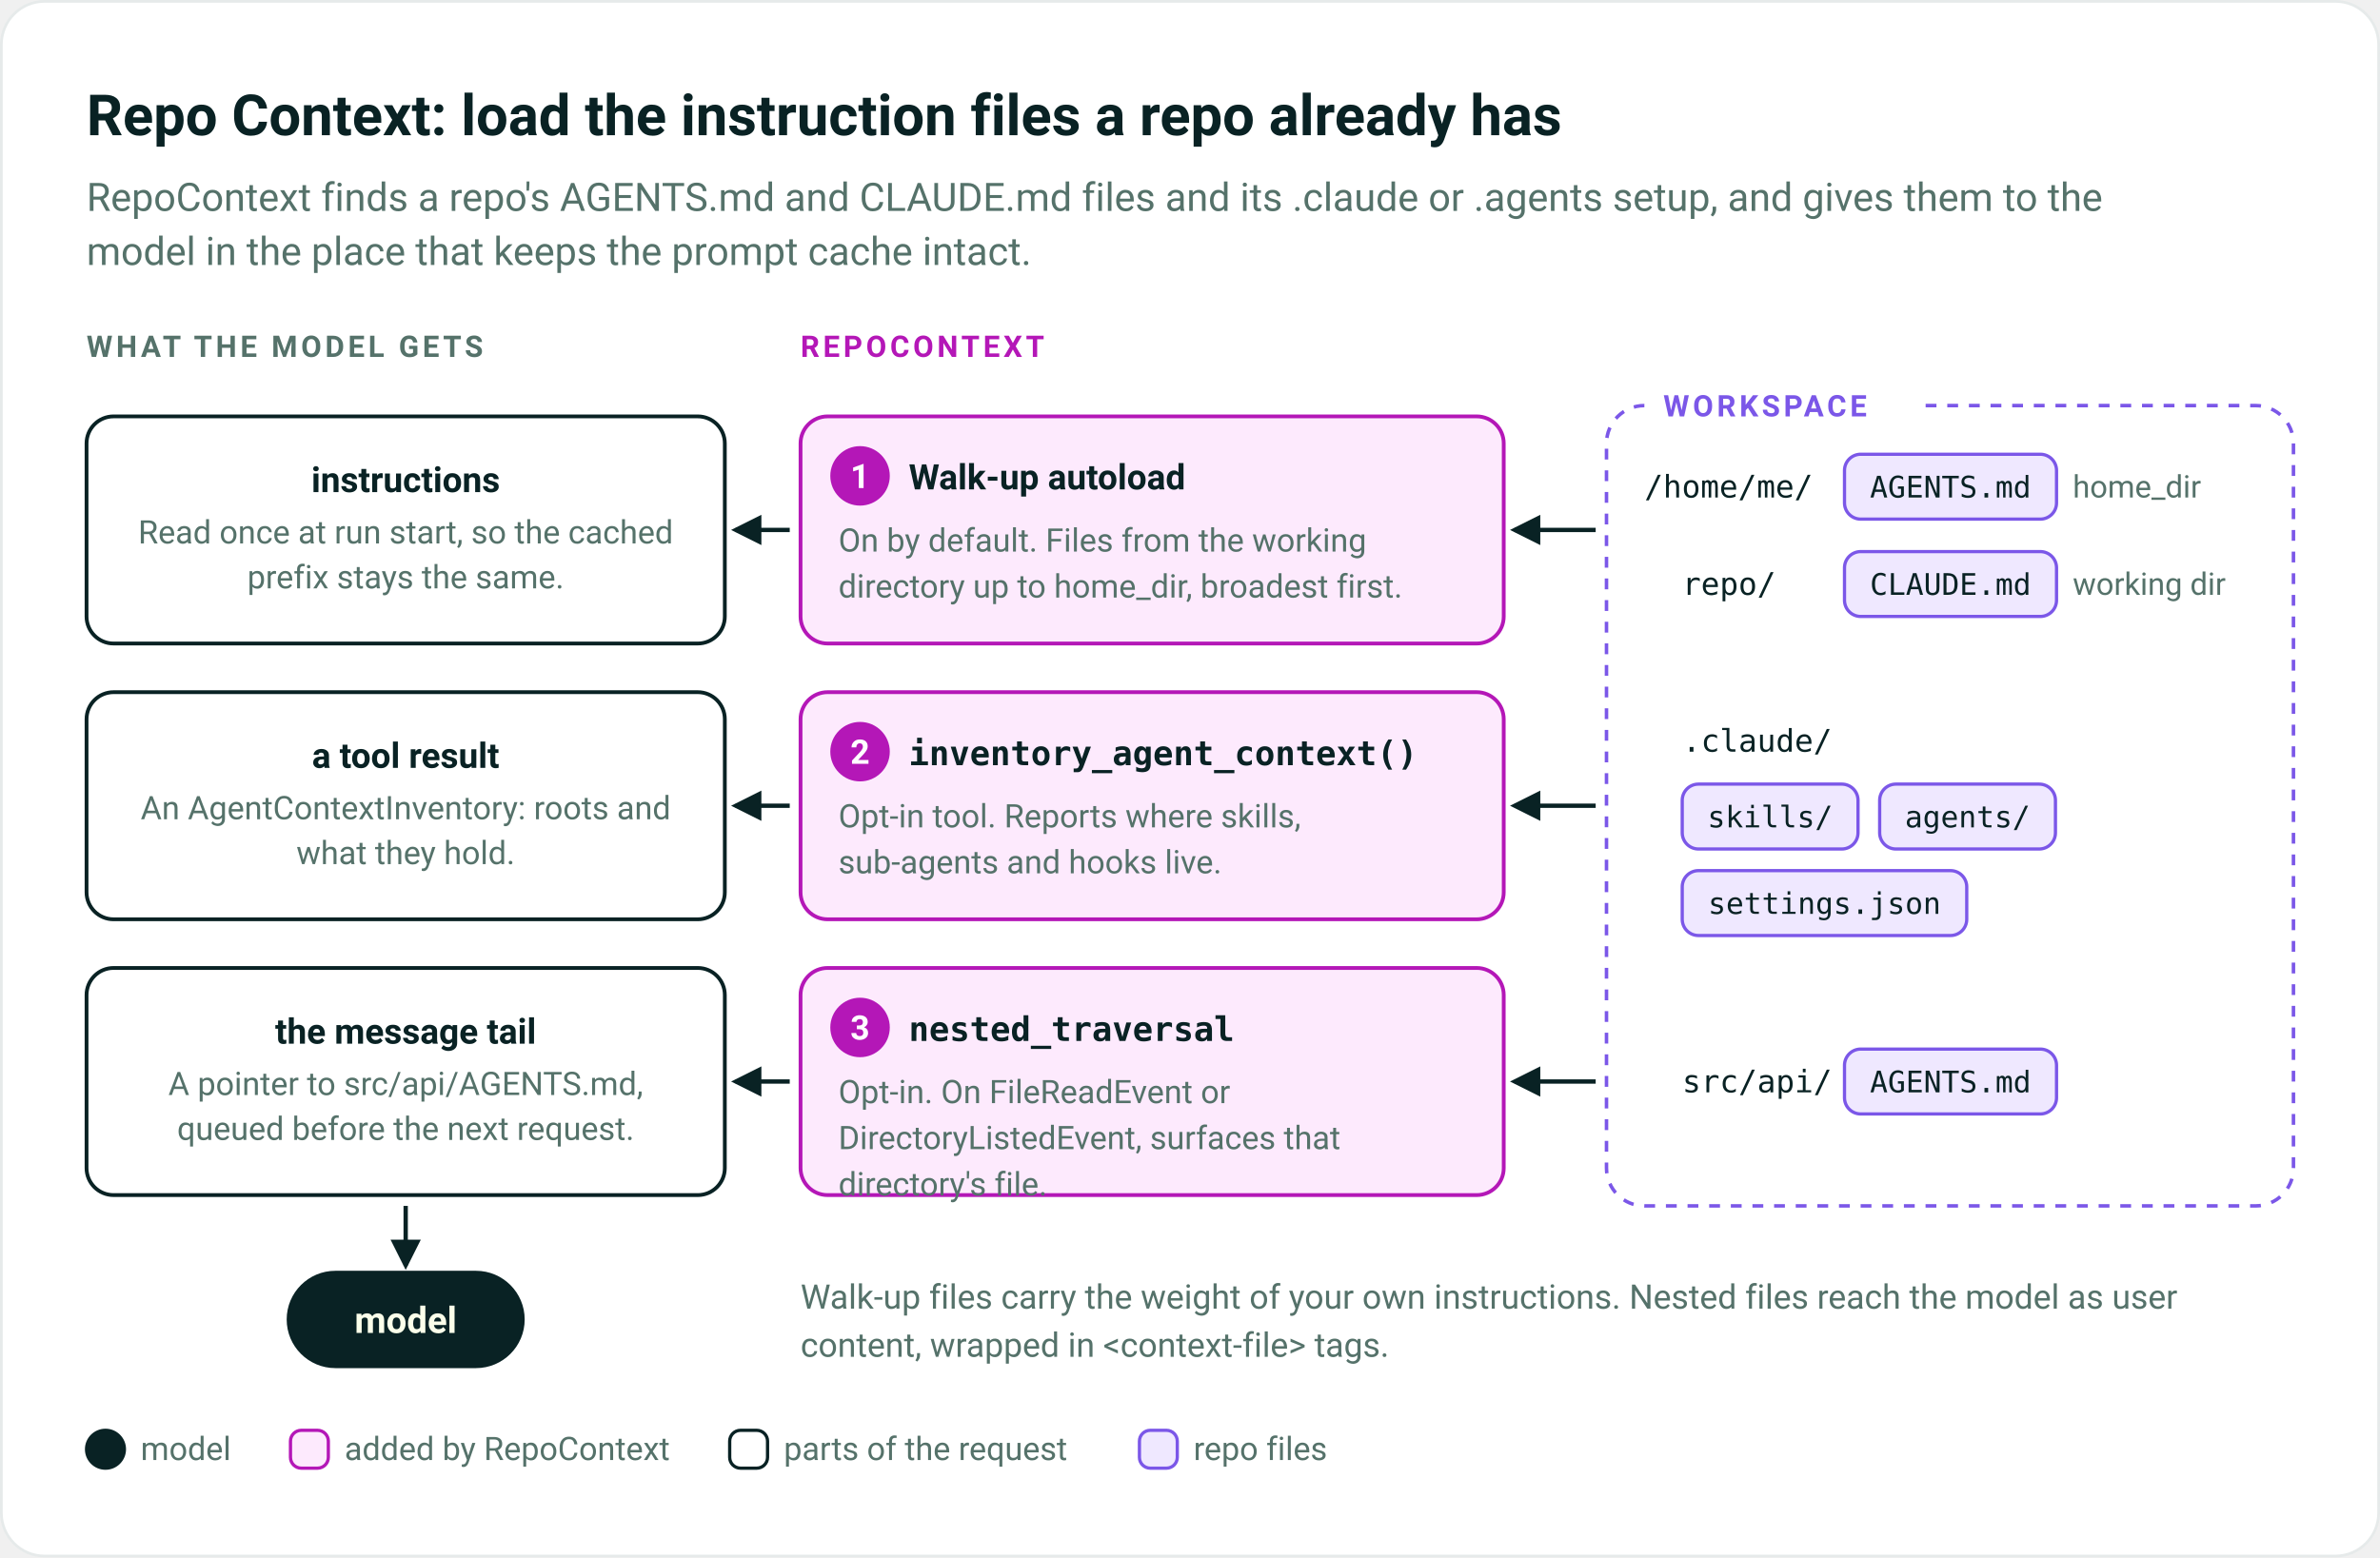
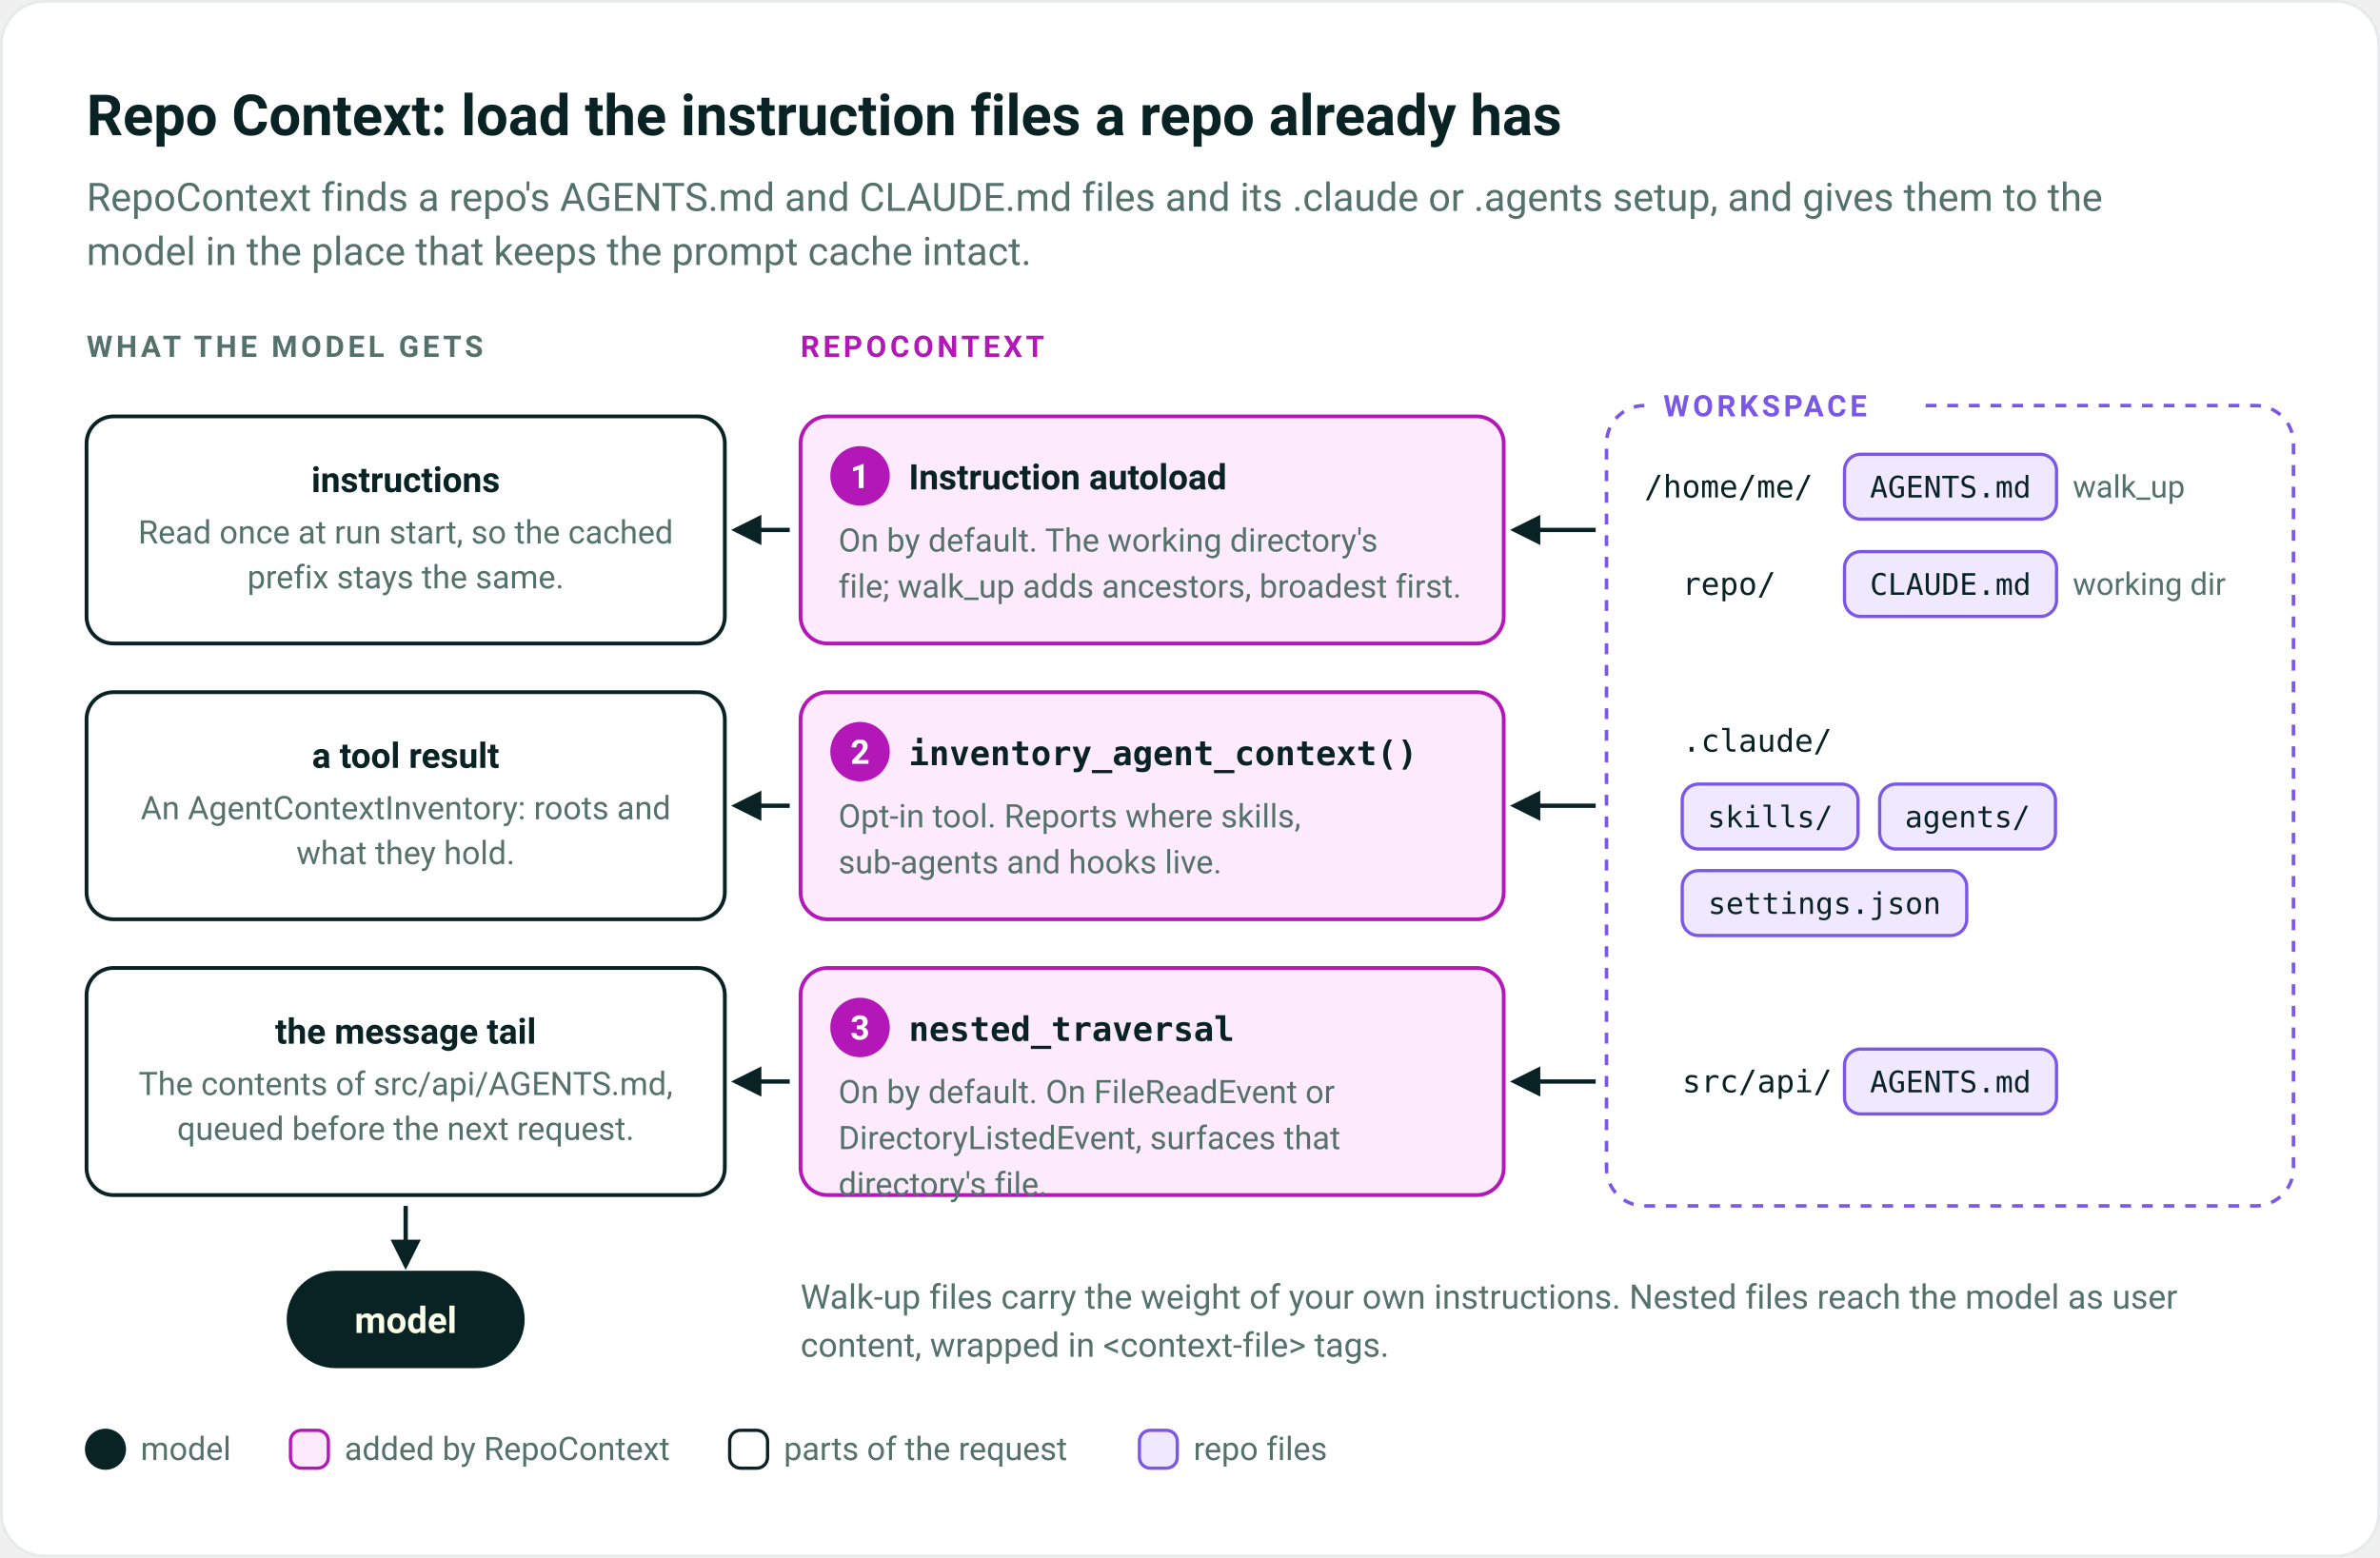
<svg xmlns="http://www.w3.org/2000/svg" width="880" height="576" viewBox="0 0 880 576" role="img" aria-labelledby="t d">
  <defs>
    <marker id="ai" viewBox="0 0 10 10" refX="8.5" refY="5" markerWidth="7" markerHeight="7" orient="auto-start-reverse">
      <path d="M0 0L10 5L0 10z" fill="#092224" />
    </marker>
    <marker id="am" viewBox="0 0 10 10" refX="8.5" refY="5" markerWidth="7" markerHeight="7" orient="auto-start-reverse">
      <path d="M0 0L10 5L0 10z" fill="#55726A" />
    </marker>
    <marker id="al" viewBox="0 0 10 10" refX="8.5" refY="5" markerWidth="7" markerHeight="7" orient="auto-start-reverse">
      <path d="M0 0L10 5L0 10z" fill="#B417B7" />
    </marker>
    <marker id="al2" viewBox="0 0 10 10" refX="8.5" refY="5" markerWidth="7" markerHeight="7" orient="auto-start-reverse">
      <path d="M0 0L10 5L0 10z" fill="#E520E9" />
    </marker>
    <marker id="ap" viewBox="0 0 10 10" refX="8.5" refY="5" markerWidth="7" markerHeight="7" orient="auto-start-reverse">
      <path d="M0 0L10 5L0 10z" fill="#7B57E8" />
    </marker>
    <marker id="aa" viewBox="0 0 10 10" refX="8.5" refY="5" markerWidth="7" markerHeight="7" orient="auto-start-reverse">
      <path d="M0 0L10 5L0 10z" fill="#0E9C86" />
    </marker>
    <marker id="ac" viewBox="0 0 10 10" refX="8.5" refY="5" markerWidth="7" markerHeight="7" orient="auto-start-reverse">
      <path d="M0 0L10 5L0 10z" fill="#E5533D" />
    </marker>
    <marker id="af" viewBox="0 0 10 10" refX="8.5" refY="5" markerWidth="7" markerHeight="7" orient="auto-start-reverse">
      <path d="M0 0L10 5L0 10z" fill="#8FA8A3" />
    </marker>
    <marker id="ao" viewBox="0 0 10 10" refX="8.5" refY="5" markerWidth="7" markerHeight="7" orient="auto-start-reverse">
      <path d="M0 0L10 5L0 10z" fill="#97998B" />
    </marker>
  </defs>
  <rect x="0.5" y="0.5" width="879" height="575" rx="16" fill="#FFFFFF" stroke="#E6EAEA" />
  <text x="32" y="50" font-size="21" fill="#092224" text-anchor="start" font-weight="700" font-family="ui-sans-serif, system-ui, -apple-system, 'Segoe UI', Roboto, Helvetica, Arial, sans-serif">Repo Context: load the instruction files a repo already has</text>
  <text x="32" y="78" font-size="14.5" fill="#55726A" text-anchor="start" font-weight="400" font-family="ui-sans-serif, system-ui, -apple-system, 'Segoe UI', Roboto, Helvetica, Arial, sans-serif">RepoContext finds a repo's AGENTS.md and CLAUDE.md files and its .claude or .agents setup, and gives them to the</text>
  <text x="32" y="98" font-size="14.5" fill="#55726A" text-anchor="start" font-weight="400" font-family="ui-sans-serif, system-ui, -apple-system, 'Segoe UI', Roboto, Helvetica, Arial, sans-serif">model in the place that keeps the prompt cache intact.</text>
  <text letter-spacing="1.3" x="32" y="132" font-size="11" fill="#55726A" text-anchor="start" font-weight="700" font-family="ui-sans-serif, system-ui, -apple-system, 'Segoe UI', Roboto, Helvetica, Arial, sans-serif">WHAT THE MODEL GETS</text>
  <text letter-spacing="1.3" x="296" y="132" font-size="11" fill="#B417B7" text-anchor="start" font-weight="700" font-family="ui-sans-serif, system-ui, -apple-system, 'Segoe UI', Roboto, Helvetica, Arial, sans-serif">REPOCONTEXT</text>
  <rect x="594" y="150" width="254" height="296" rx="14" fill="none" stroke="#7B57E8" stroke-width="1.3" stroke-dasharray="4 4" />
  <rect x="608" y="142" width="102.4" height="16" rx="4" fill="#FFFFFF" />
  <text letter-spacing="1.3" x="615" y="154" font-size="11" fill="#7B57E8" text-anchor="start" font-weight="700" font-family="ui-sans-serif, system-ui, -apple-system, 'Segoe UI', Roboto, Helvetica, Arial, sans-serif">WORKSPACE</text>
  <text x="608" y="184" font-size="11.5" fill="#092224" text-anchor="start" font-weight="400" font-family="ui-monospace, 'SF Mono', Menlo, Consolas, monospace">/home/me/</text>
  <rect x="682" y="168" width="78.4" height="24" rx="6" fill="#EFE8FF" stroke="#7B57E8" stroke-width="1.2" />
  <text x="721.2" y="184" font-size="11" fill="#092224" text-anchor="middle" font-weight="500" font-family="ui-monospace, 'SF Mono', Menlo, Consolas, monospace">AGENTS.md</text>
-   <text x="766.4" y="184" font-size="11.5" fill="#55726A" text-anchor="start" font-weight="400" font-family="ui-sans-serif, system-ui, -apple-system, 'Segoe UI', Roboto, Helvetica, Arial, sans-serif">home_dir</text>
+   <text x="766.4" y="184" font-size="11.5" fill="#55726A" text-anchor="start" font-weight="400" font-family="ui-sans-serif, system-ui, -apple-system, 'Segoe UI', Roboto, Helvetica, Arial, sans-serif">walk_up</text>
  <text x="622" y="220" font-size="11.5" fill="#092224" text-anchor="start" font-weight="400" font-family="ui-monospace, 'SF Mono', Menlo, Consolas, monospace">repo/</text>
  <rect x="682" y="204" width="78.4" height="24" rx="6" fill="#EFE8FF" stroke="#7B57E8" stroke-width="1.2" />
  <text x="721.2" y="220" font-size="11" fill="#092224" text-anchor="middle" font-weight="500" font-family="ui-monospace, 'SF Mono', Menlo, Consolas, monospace">CLAUDE.md</text>
  <text x="766.4" y="220" font-size="11.5" fill="#55726A" text-anchor="start" font-weight="400" font-family="ui-sans-serif, system-ui, -apple-system, 'Segoe UI', Roboto, Helvetica, Arial, sans-serif">working dir</text>
  <text x="622" y="404" font-size="11.5" fill="#092224" text-anchor="start" font-weight="400" font-family="ui-monospace, 'SF Mono', Menlo, Consolas, monospace">src/api/</text>
  <rect x="682" y="388" width="78.4" height="24" rx="6" fill="#EFE8FF" stroke="#7B57E8" stroke-width="1.2" />
  <text x="721.2" y="404" font-size="11" fill="#092224" text-anchor="middle" font-weight="500" font-family="ui-monospace, 'SF Mono', Menlo, Consolas, monospace">AGENTS.md</text>
  <text x="622" y="278" font-size="11.5" fill="#092224" text-anchor="start" font-weight="400" font-family="ui-monospace, 'SF Mono', Menlo, Consolas, monospace">.claude/</text>
  <rect x="622" y="290" width="65" height="24" rx="6" fill="#EFE8FF" stroke="#7B57E8" stroke-width="1.2" />
  <text x="654.5" y="306" font-size="11" fill="#092224" text-anchor="middle" font-weight="500" font-family="ui-monospace, 'SF Mono', Menlo, Consolas, monospace">skills/</text>
  <rect x="695" y="290" width="65" height="24" rx="6" fill="#EFE8FF" stroke="#7B57E8" stroke-width="1.2" />
  <text x="727.5" y="306" font-size="11" fill="#092224" text-anchor="middle" font-weight="500" font-family="ui-monospace, 'SF Mono', Menlo, Consolas, monospace">agents/</text>
  <rect x="622" y="322" width="105.2" height="24" rx="6" fill="#EFE8FF" stroke="#7B57E8" stroke-width="1.2" />
  <text x="674.6" y="338" font-size="11" fill="#092224" text-anchor="middle" font-weight="500" font-family="ui-monospace, 'SF Mono', Menlo, Consolas, monospace">settings.json</text>
  <rect x="296" y="154" width="260" height="84" rx="10" fill="#FDEAFD" stroke="#B417B7" stroke-width="1.4" />
  <circle cx="318" cy="176" r="11" fill="#B417B7" />
  <text x="318" y="180.5" font-size="12.5" fill="#FFFFFF" text-anchor="middle" font-weight="700" font-family="ui-sans-serif, system-ui, -apple-system, 'Segoe UI', Roboto, Helvetica, Arial, sans-serif">1</text>
-   <text x="336" y="181" font-size="13" fill="#092224" text-anchor="start" font-weight="600" font-family="ui-sans-serif, system-ui, -apple-system, 'Segoe UI', Roboto, Helvetica, Arial, sans-serif">Walk-up autoload</text>
-   <text x="310" y="204" font-size="12" fill="#55726A" text-anchor="start" font-weight="400" font-family="ui-sans-serif, system-ui, -apple-system, 'Segoe UI', Roboto, Helvetica, Arial, sans-serif">On by default. Files from the working</text>
-   <text x="310" y="221" font-size="12" fill="#55726A" text-anchor="start" font-weight="400" font-family="ui-sans-serif, system-ui, -apple-system, 'Segoe UI', Roboto, Helvetica, Arial, sans-serif">directory up to home_dir, broadest first.</text>
+   <text x="336" y="181" font-size="13" fill="#092224" text-anchor="start" font-weight="600" font-family="ui-sans-serif, system-ui, -apple-system, 'Segoe UI', Roboto, Helvetica, Arial, sans-serif">Instruction autoload</text>
+   <text x="310" y="204" font-size="12" fill="#55726A" text-anchor="start" font-weight="400" font-family="ui-sans-serif, system-ui, -apple-system, 'Segoe UI', Roboto, Helvetica, Arial, sans-serif">On by default. The working directory's</text>
+   <text x="310" y="221" font-size="12" fill="#55726A" text-anchor="start" font-weight="400" font-family="ui-sans-serif, system-ui, -apple-system, 'Segoe UI', Roboto, Helvetica, Arial, sans-serif">file; walk_up adds ancestors, broadest first.</text>
  <rect x="32" y="154" width="236" height="84" rx="10" fill="#FFFFFF" stroke="#092224" stroke-width="1.4" />
  <text x="150" y="182" font-size="13" fill="#092224" text-anchor="middle" font-weight="600" font-family="ui-sans-serif, system-ui, -apple-system, 'Segoe UI', Roboto, Helvetica, Arial, sans-serif">instructions</text>
  <text x="150" y="201" font-size="12" fill="#55726A" text-anchor="middle" font-weight="400" font-family="ui-sans-serif, system-ui, -apple-system, 'Segoe UI', Roboto, Helvetica, Arial, sans-serif">Read once at run start, so the cached</text>
  <text x="150" y="217.6" font-size="12" fill="#55726A" text-anchor="middle" font-weight="400" font-family="ui-sans-serif, system-ui, -apple-system, 'Segoe UI', Roboto, Helvetica, Arial, sans-serif">prefix stays the same.</text>
  <line x1="292" y1="196" x2="272" y2="196" stroke="#092224" stroke-width="1.6" marker-end="url(#ai)" />
  <line x1="590" y1="196" x2="560" y2="196" stroke="#092224" stroke-width="1.6" marker-end="url(#ai)" />
  <rect x="296" y="256" width="260" height="84" rx="10" fill="#FDEAFD" stroke="#B417B7" stroke-width="1.4" />
  <circle cx="318" cy="278" r="11" fill="#B417B7" />
  <text x="318" y="282.5" font-size="12.5" fill="#FFFFFF" text-anchor="middle" font-weight="700" font-family="ui-sans-serif, system-ui, -apple-system, 'Segoe UI', Roboto, Helvetica, Arial, sans-serif">2</text>
  <text x="336" y="283" font-size="12.5" fill="#092224" text-anchor="start" font-weight="600" font-family="ui-monospace, 'SF Mono', Menlo, Consolas, monospace">inventory_agent_context()</text>
  <text x="310" y="306" font-size="12" fill="#55726A" text-anchor="start" font-weight="400" font-family="ui-sans-serif, system-ui, -apple-system, 'Segoe UI', Roboto, Helvetica, Arial, sans-serif">Opt-in tool. Reports where skills,</text>
  <text x="310" y="323" font-size="12" fill="#55726A" text-anchor="start" font-weight="400" font-family="ui-sans-serif, system-ui, -apple-system, 'Segoe UI', Roboto, Helvetica, Arial, sans-serif">sub-agents and hooks live.</text>
  <rect x="32" y="256" width="236" height="84" rx="10" fill="#FFFFFF" stroke="#092224" stroke-width="1.4" />
  <text x="150" y="284" font-size="13" fill="#092224" text-anchor="middle" font-weight="600" font-family="ui-sans-serif, system-ui, -apple-system, 'Segoe UI', Roboto, Helvetica, Arial, sans-serif">a tool result</text>
  <text x="150" y="303" font-size="12" fill="#55726A" text-anchor="middle" font-weight="400" font-family="ui-sans-serif, system-ui, -apple-system, 'Segoe UI', Roboto, Helvetica, Arial, sans-serif">An AgentContextInventory: roots and</text>
  <text x="150" y="319.6" font-size="12" fill="#55726A" text-anchor="middle" font-weight="400" font-family="ui-sans-serif, system-ui, -apple-system, 'Segoe UI', Roboto, Helvetica, Arial, sans-serif">what they hold.</text>
  <line x1="292" y1="298" x2="272" y2="298" stroke="#092224" stroke-width="1.6" marker-end="url(#ai)" />
  <line x1="590" y1="298" x2="560" y2="298" stroke="#092224" stroke-width="1.6" marker-end="url(#ai)" />
  <rect x="296" y="358" width="260" height="84" rx="10" fill="#FDEAFD" stroke="#B417B7" stroke-width="1.4" />
  <circle cx="318" cy="380" r="11" fill="#B417B7" />
  <text x="318" y="384.5" font-size="12.5" fill="#FFFFFF" text-anchor="middle" font-weight="700" font-family="ui-sans-serif, system-ui, -apple-system, 'Segoe UI', Roboto, Helvetica, Arial, sans-serif">3</text>
  <text x="336" y="385" font-size="12.5" fill="#092224" text-anchor="start" font-weight="600" font-family="ui-monospace, 'SF Mono', Menlo, Consolas, monospace">nested_traversal</text>
-   <text x="310" y="408" font-size="12" fill="#55726A" text-anchor="start" font-weight="400" font-family="ui-sans-serif, system-ui, -apple-system, 'Segoe UI', Roboto, Helvetica, Arial, sans-serif">Opt-in. On FileReadEvent or</text>
+   <text x="310" y="408" font-size="12" fill="#55726A" text-anchor="start" font-weight="400" font-family="ui-sans-serif, system-ui, -apple-system, 'Segoe UI', Roboto, Helvetica, Arial, sans-serif">On by default. On FileReadEvent or</text>
  <text x="310" y="425" font-size="12" fill="#55726A" text-anchor="start" font-weight="400" font-family="ui-sans-serif, system-ui, -apple-system, 'Segoe UI', Roboto, Helvetica, Arial, sans-serif">DirectoryListedEvent, surfaces that</text>
  <text x="310" y="442.1" font-size="12" fill="#55726A" text-anchor="start" font-weight="400" font-family="ui-sans-serif, system-ui, -apple-system, 'Segoe UI', Roboto, Helvetica, Arial, sans-serif">directory's file.</text>
  <rect x="32" y="358" width="236" height="84" rx="10" fill="#FFFFFF" stroke="#092224" stroke-width="1.4" />
  <text x="150" y="386" font-size="13" fill="#092224" text-anchor="middle" font-weight="600" font-family="ui-sans-serif, system-ui, -apple-system, 'Segoe UI', Roboto, Helvetica, Arial, sans-serif">the message tail</text>
-   <text x="150" y="405" font-size="12" fill="#55726A" text-anchor="middle" font-weight="400" font-family="ui-sans-serif, system-ui, -apple-system, 'Segoe UI', Roboto, Helvetica, Arial, sans-serif">A pointer to src/api/AGENTS.md,</text>
+   <text x="150" y="405" font-size="12" fill="#55726A" text-anchor="middle" font-weight="400" font-family="ui-sans-serif, system-ui, -apple-system, 'Segoe UI', Roboto, Helvetica, Arial, sans-serif">The contents of src/api/AGENTS.md,</text>
  <text x="150" y="421.6" font-size="12" fill="#55726A" text-anchor="middle" font-weight="400" font-family="ui-sans-serif, system-ui, -apple-system, 'Segoe UI', Roboto, Helvetica, Arial, sans-serif">queued before the next request.</text>
  <line x1="292" y1="400" x2="272" y2="400" stroke="#092224" stroke-width="1.6" marker-end="url(#ai)" />
  <line x1="590" y1="400" x2="560" y2="400" stroke="#092224" stroke-width="1.6" marker-end="url(#ai)" />
  <rect x="106" y="470" width="88" height="36" rx="18" fill="#092224" />
  <text x="150" y="493" font-size="13.5" fill="#FBFFEA" text-anchor="middle" font-weight="700" font-family="ui-sans-serif, system-ui, -apple-system, 'Segoe UI', Roboto, Helvetica, Arial, sans-serif">model</text>
  <line x1="150" y1="446" x2="150" y2="468" stroke="#092224" stroke-width="1.6" marker-end="url(#ai)" />
  <text x="296" y="484" font-size="12.5" fill="#55726A" text-anchor="start" font-weight="400" font-family="ui-sans-serif, system-ui, -apple-system, 'Segoe UI', Roboto, Helvetica, Arial, sans-serif">Walk-up files carry the weight of your own instructions. Nested files reach the model as user</text>
  <text x="296" y="501.8" font-size="12.5" fill="#55726A" text-anchor="start" font-weight="400" font-family="ui-sans-serif, system-ui, -apple-system, 'Segoe UI', Roboto, Helvetica, Arial, sans-serif">content, wrapped in &lt;context-file&gt; tags.</text>
  <rect x="32" y="529" width="14" height="14" rx="7" fill="#092224" stroke="#092224" stroke-width="1.2" />
  <text x="52" y="540" font-size="12" fill="#55726A" text-anchor="start" font-weight="400" font-family="ui-sans-serif, system-ui, -apple-system, 'Segoe UI', Roboto, Helvetica, Arial, sans-serif">model</text>
  <rect x="107.4" y="529" width="14" height="14" rx="4" fill="#FDEAFD" stroke="#B417B7" stroke-width="1.2" />
  <text x="127.4" y="540" font-size="12" fill="#55726A" text-anchor="start" font-weight="400" font-family="ui-sans-serif, system-ui, -apple-system, 'Segoe UI', Roboto, Helvetica, Arial, sans-serif">added by RepoContext</text>
  <rect x="269.8" y="529" width="14" height="14" rx="4" fill="#FFFFFF" stroke="#092224" stroke-width="1.2" />
  <text x="289.8" y="540" font-size="12" fill="#55726A" text-anchor="start" font-weight="400" font-family="ui-sans-serif, system-ui, -apple-system, 'Segoe UI', Roboto, Helvetica, Arial, sans-serif">parts of the request</text>
  <rect x="421.3" y="529" width="14" height="14" rx="4" fill="#EFE8FF" stroke="#7B57E8" stroke-width="1.2" />
  <text x="441.3" y="540" font-size="12" fill="#55726A" text-anchor="start" font-weight="400" font-family="ui-sans-serif, system-ui, -apple-system, 'Segoe UI', Roboto, Helvetica, Arial, sans-serif">repo files</text>
</svg>
